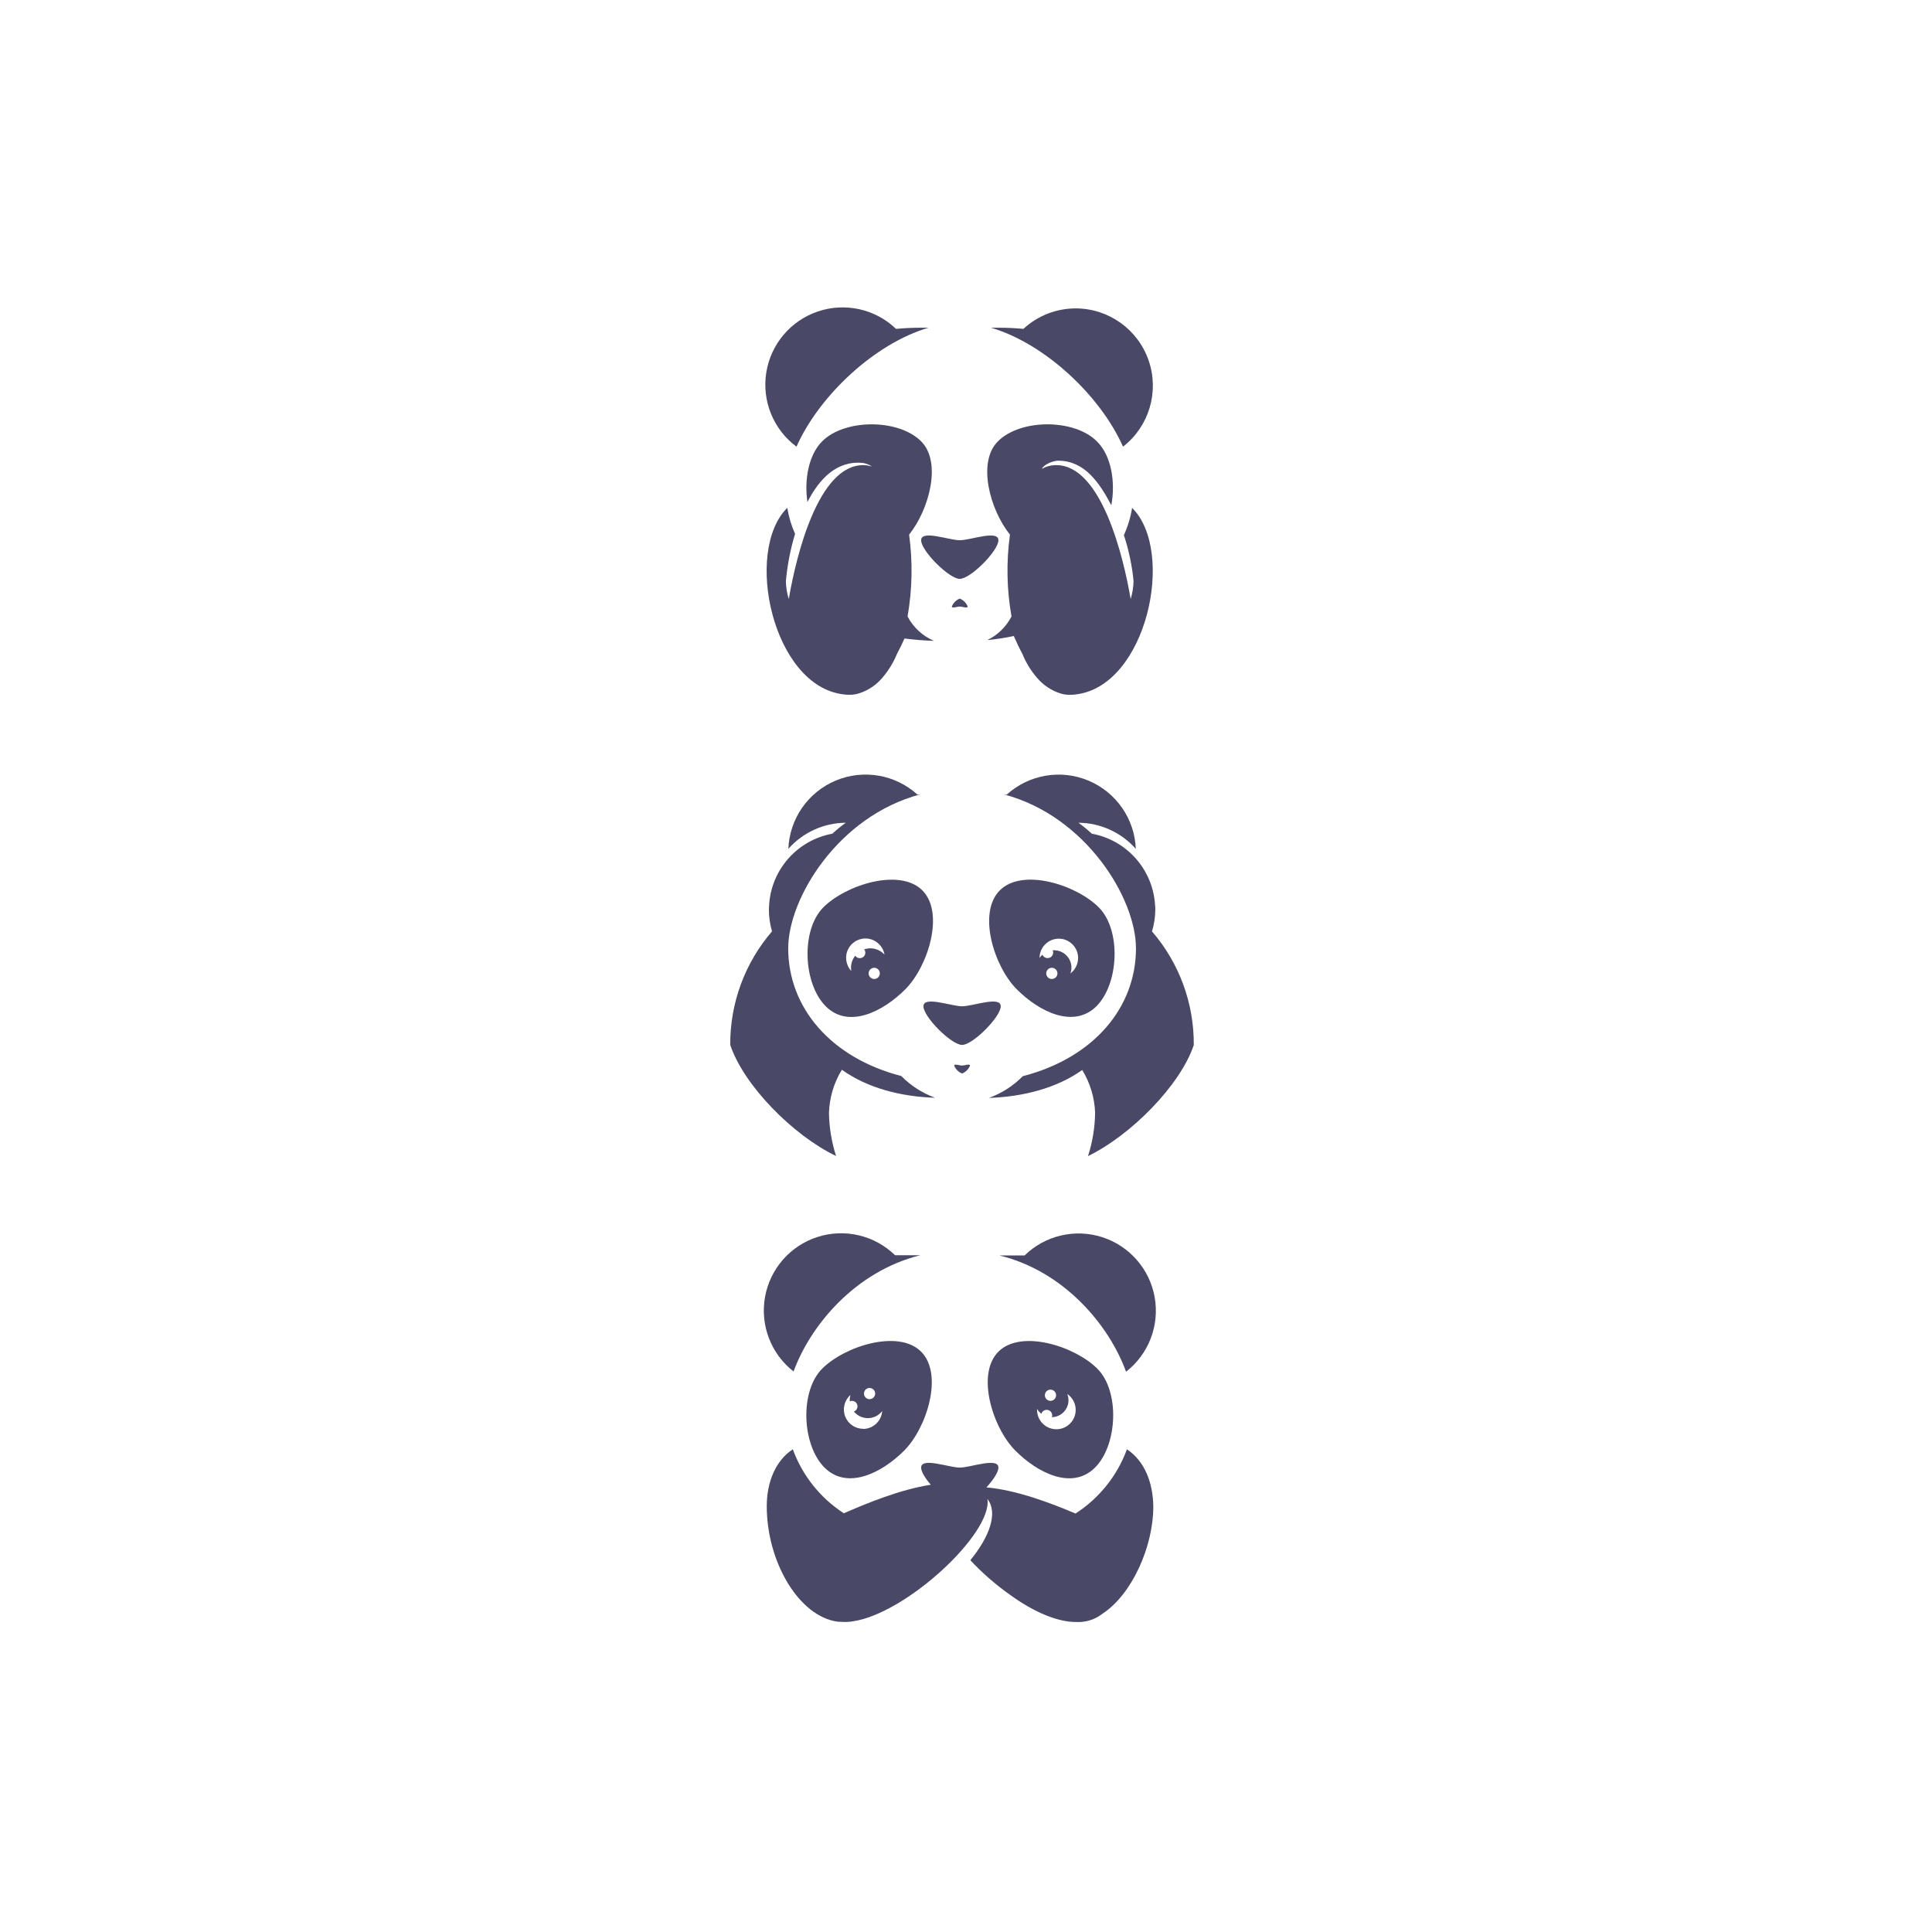
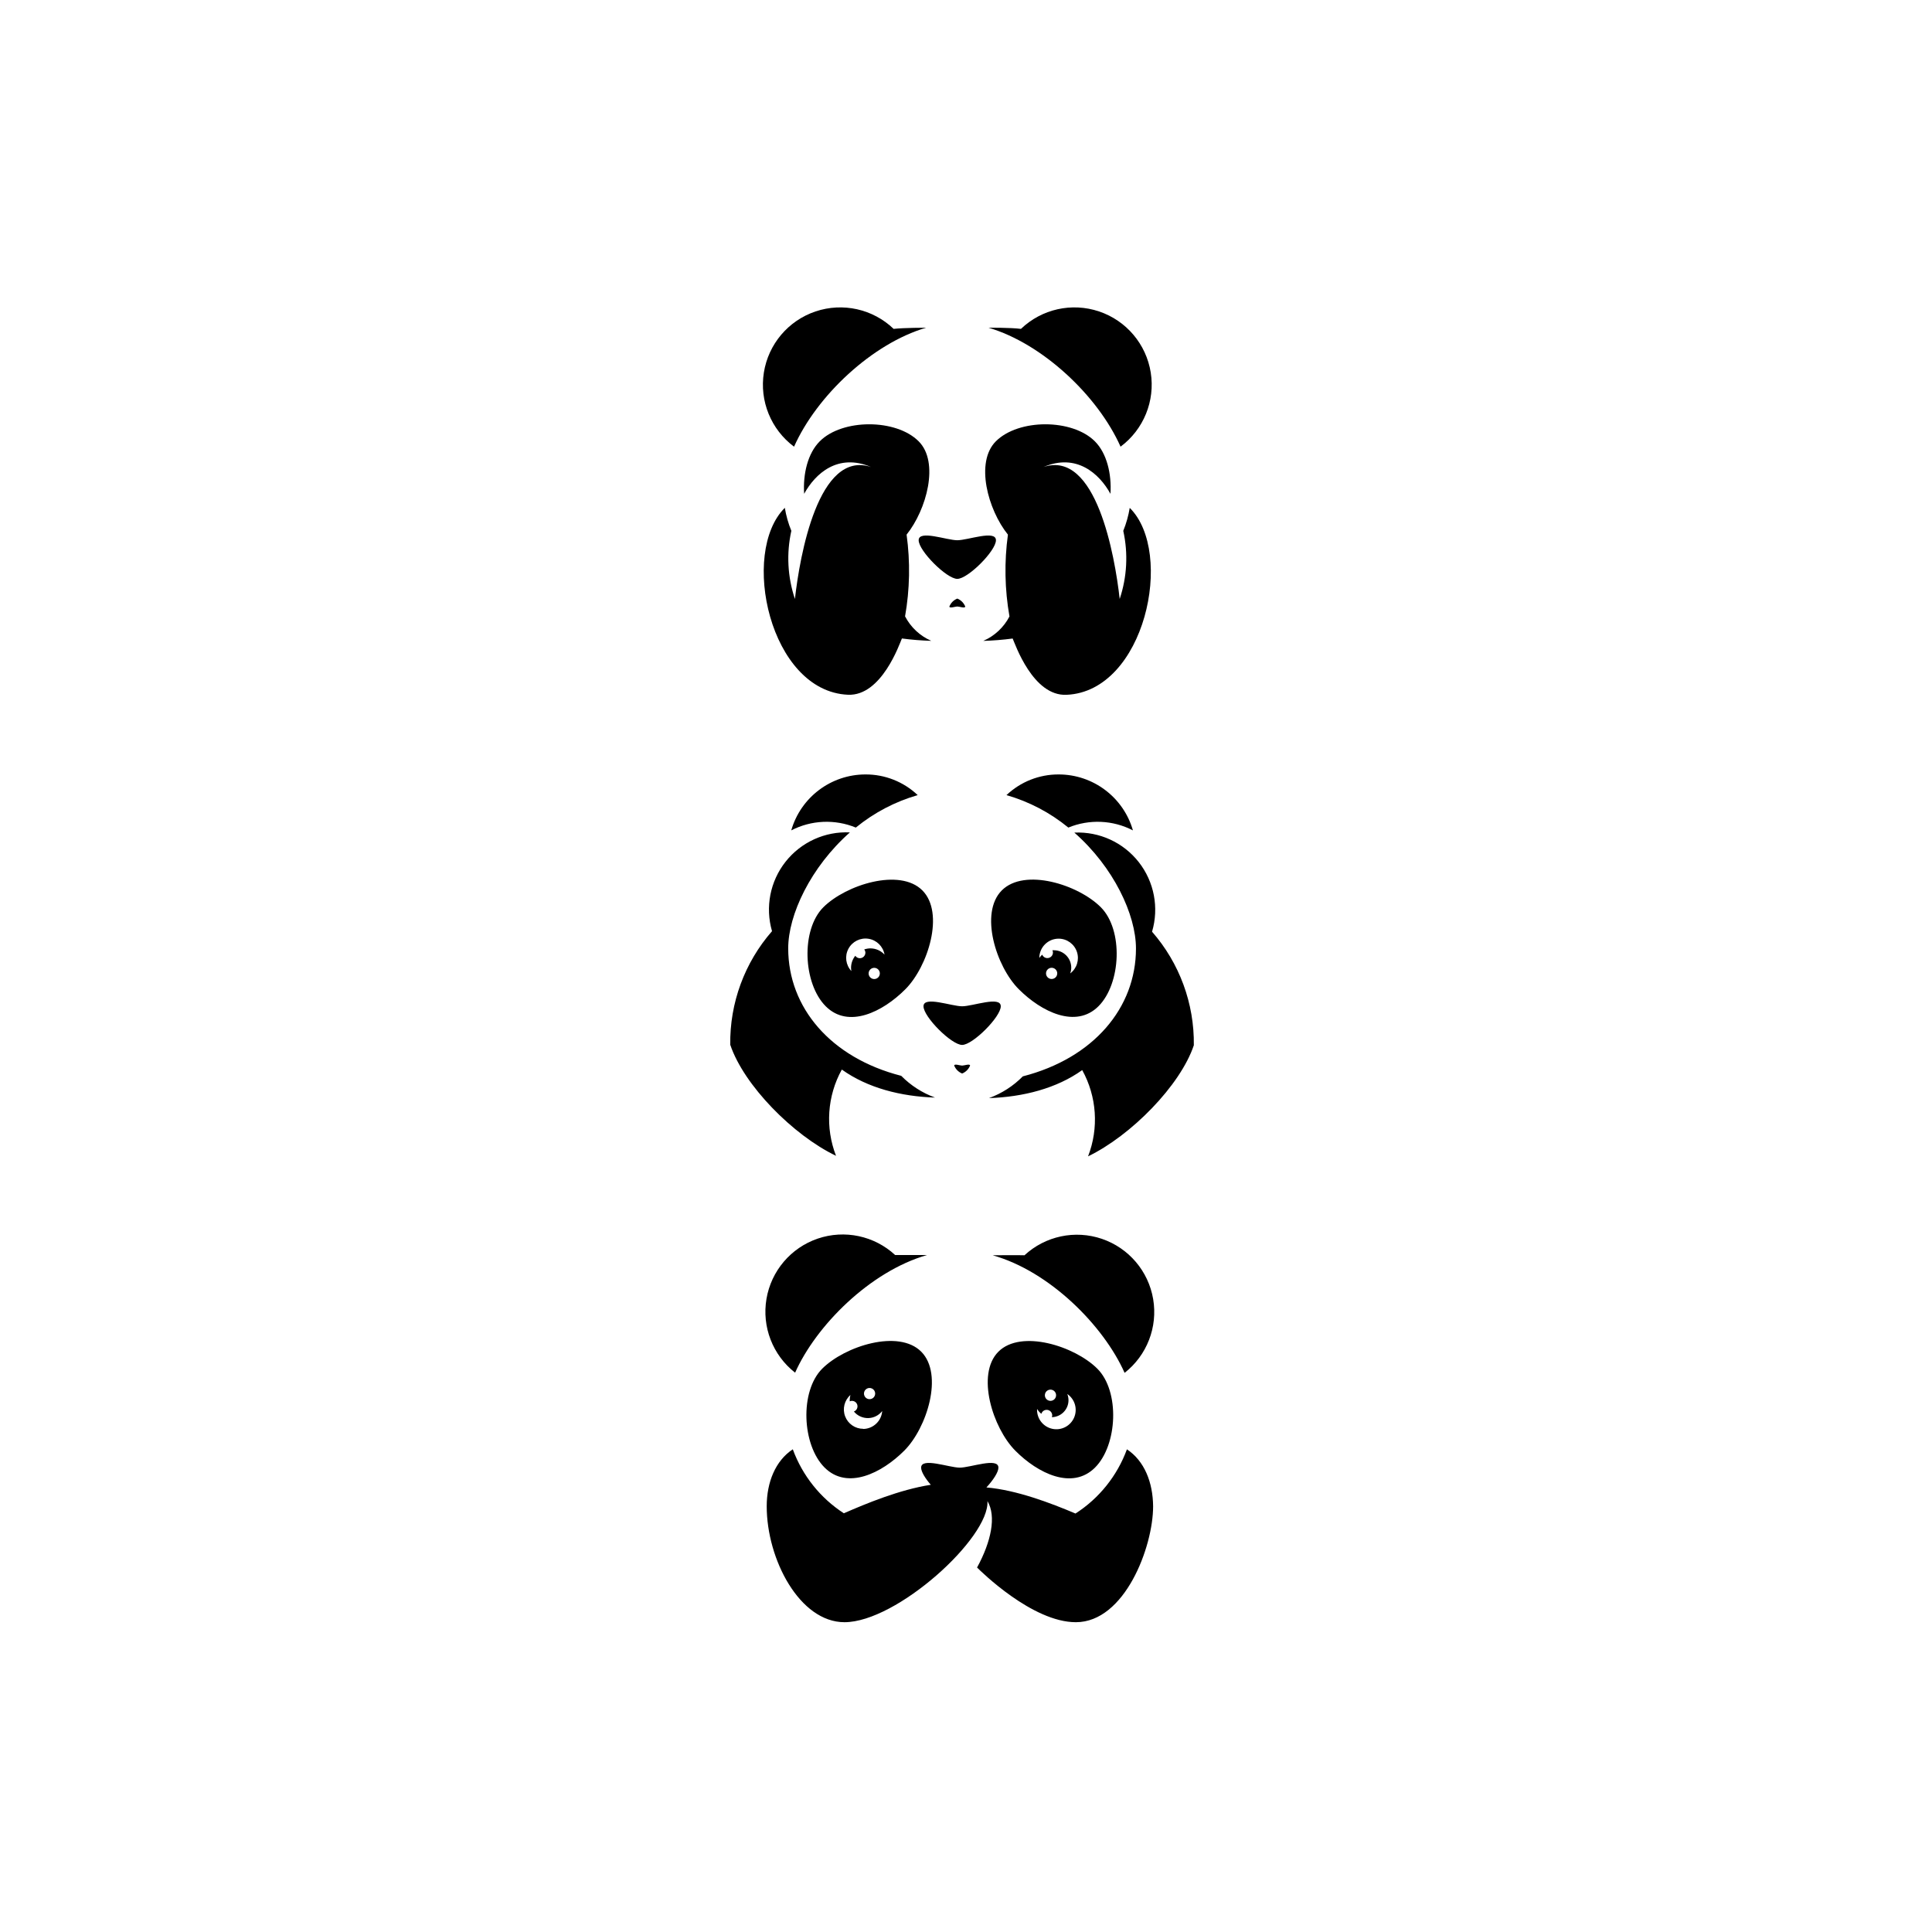
- <svg xmlns="http://www.w3.org/2000/svg" id="Layer_1" data-name="Layer 1" viewBox="0 0 400 400">
-   <defs>
-     <style>.cls-1{fill:#494866;}</style>
-   </defs>
-   <path class="cls-1" d="M232.69,110.79a44.14,44.14,0,0,1,2,9.51,13.63,13.63,0,0,1-.6,3.72c-1.52-8.91-6.1-27.72-15.4-27.72a6,6,0,0,0-3,.78c.48-1,2.45-1.7,3.4-1.7,5.42,0,8.48,4.46,11,9.22.89-4.83,0-10.29-3-13.23-4.68-4.69-15.8-4.69-20.48,0-4.34,4.33-1.65,14.16,2.49,19.32a54.46,54.46,0,0,0,.32,16.94,11.07,11.07,0,0,1-5,4.89,47.33,47.33,0,0,0,5.48-.84c.56,1.31,1.15,2.55,1.78,3.71a17.57,17.57,0,0,0,3,4.91,10.41,10.41,0,0,0,4.73,3.22,5.93,5.93,0,0,0,1.9.33h.15a7.08,7.08,0,0,0,1.22-.07c14.71-1.65,20.8-29.63,11.71-38.63A21.87,21.87,0,0,1,232.69,110.79Z" />
-   <path class="cls-1" d="M233.32,300.06a26.74,26.74,0,0,1-10.65,13.3c-5.1-2.16-12.19-4.87-18.44-5.41,1.4-1.53,2.48-3.15,2.48-4.1,0-2.21-5.79,0-8,0s-8-2.21-8,0c0,.84.83,2.2,2,3.55-6.46,1-13.43,3.91-18,5.91a26.74,26.74,0,0,1-10.57-13.25c-3.58,2.36-5.39,6.79-5.39,11.79,0,11,6.08,21.93,13.78,23.74l.33.07.64.1.29,0c.32,0,.64.05,1,.05h.09c.3,0,.62,0,.93-.05h.21l.41-.06c11.13-1.51,29.14-18.3,28-25.35,2.25,2.82.45,7.83-3.53,12.67,1.16,1.25,2.43,2.48,3.78,3.67a54.73,54.73,0,0,0,4.66,3.66c4.46,3.2,9.37,5.47,13.44,5.47a7.5,7.5,0,0,0,.82,0,8.06,8.06,0,0,0,4.63-1.7c6.08-3.95,10.56-13.85,10.55-22.26C238.7,306.88,236.94,302.45,233.32,300.06Z" />
-   <path class="cls-1" d="M233.14,284a16,16,0,1,0-21-24.08c-.46,0-.92,0-1.4,0h-3.84C220.27,263.18,229.6,274.28,233.14,284Z" />
-   <path class="cls-1" d="M164.28,284c3.53-9.69,12.87-20.79,26.26-24.12h-3.83c-.48,0-1,0-1.4,0a16,16,0,1,0-21,24.08Z" />
-   <path class="cls-1" d="M170.22,283.37c-4.68,4.68-4.2,15.8.49,20.48s11.8,1.17,16.48-3.51,8.2-15.8,3.52-20.49S174.91,278.68,170.22,283.37Zm9.71,4a1.16,1.16,0,1,1,0,2.31,1.16,1.16,0,0,1,0-2.31Zm-1.22,8.45a4,4,0,0,1-2.64-7,4.08,4.08,0,0,0-.14,1,3,3,0,0,0,0,.31,1.14,1.14,0,1,1,.86,2.11,3.73,3.73,0,0,0,5.86-.1A4,4,0,0,1,178.71,295.85Z" />
-   <path class="cls-1" d="M226.71,303.85c4.68-4.68,5.17-15.8.48-20.48s-15.8-8.2-20.48-3.52-1.17,15.8,3.51,20.49S222,308.54,226.71,303.85Zm-9.23-16.14a1.16,1.16,0,1,1-1.15,1.15A1.16,1.16,0,0,1,217.48,287.71Zm-2.76,4a3.56,3.56,0,0,0,.88,1,1.15,1.15,0,0,1,2.25.35,1.05,1.05,0,0,1-.08.35,3.51,3.51,0,0,0,3.45-3.51,3.45,3.45,0,0,0-.25-1.29,4,4,0,1,1-6.26,3.29C214.71,291.8,214.72,291.75,214.72,291.69Z" />
-   <path class="cls-1" d="M222.71,63.85a15.94,15.94,0,0,0-10.82,4.24c-1.59-.15-3.31-.24-5.18-.24h-1.54c11.15,3.27,22.65,14.07,27.34,24.63a16,16,0,0,0-9.8-28.63Z" />
-   <path class="cls-1" d="M187.9,127.63a54.77,54.77,0,0,0,.32-16.94c4.14-5.16,6.82-15,2.49-19.32-4.69-4.69-15.8-4.69-20.49,0-2.8,2.8-3.74,7.91-3.05,12.57,2.45-4.8,6.1-8.64,11.46-8.09a4.31,4.31,0,0,1,1.9.75,6.09,6.09,0,0,0-1.82-.3c-9.31,0-13.88,18.81-15.4,27.72a12.9,12.9,0,0,1-.6-3.72,49,49,0,0,1,1.9-9.77,21.48,21.48,0,0,1-1.61-5.39c-9.09,9-3,37,11.71,38.63a7,7,0,0,0,1.21.07h.15a6,6,0,0,0,1.91-.33,10.41,10.41,0,0,0,4.73-3.22,18.06,18.06,0,0,0,3-4.91c.54-1,1.06-2.08,1.56-3.19a60.3,60.3,0,0,0,6.08.49A11.11,11.11,0,0,1,187.9,127.63Z" />
-   <path class="cls-1" d="M164.9,92.48c4.69-10.56,16.2-21.36,27.34-24.63h-1.53c-1.88,0-3.59.09-5.19.24A16,16,0,1,0,164.9,92.48Z" />
-   <path class="cls-1" d="M198.71,111.85c-2.21,0-8-2.21-8,0s5.79,8,8,8,8-5.79,8-8S200.92,111.85,198.71,111.85Z" />
-   <path class="cls-1" d="M198.71,123.93a2.94,2.94,0,0,0-1.64,1.64c0,.45,1.19,0,1.64,0s1.64.45,1.64,0A2.94,2.94,0,0,0,198.71,123.93Z" />
-   <path class="cls-1" d="M239.19,188.34c0-.34,0-.67-.05-1a16,16,0,0,0-13.08-14.73,32,32,0,0,0-2.78-2.27,16,16,0,0,1,11.88,5.41,16,16,0,0,0-26.73-11.23l-.61-.06c17,4.49,27.37,21.53,27.37,31.88,0,12.27-8.77,22.69-23.43,26.47a18.88,18.88,0,0,1-7,4.5c7-.23,14-2,19.3-5.78a18.08,18.08,0,0,1,2.67,8.92,30.63,30.63,0,0,1-1.47,8.91c8.88-4.31,19.11-14.66,21.9-23a35.57,35.57,0,0,0-8.65-23.52A15.76,15.76,0,0,0,239.19,188.34Z" />
-   <path class="cls-1" d="M163.19,196.34c0-10.35,10.35-27.39,27.37-31.88l-.6.06a16,16,0,0,0-26.74,11.23,16,16,0,0,1,11.89-5.41,30.68,30.68,0,0,0-2.79,2.27,16,16,0,0,0-13.08,14.73c0,.33-.05.66-.05,1a16.19,16.19,0,0,0,.65,4.49,35.64,35.64,0,0,0-8.65,23.51c2.79,8.37,13,18.73,21.91,23a30.7,30.7,0,0,1-1.47-8.92,18.15,18.15,0,0,1,2.67-8.94c5.34,3.82,12.24,5.57,19.3,5.8a18.92,18.92,0,0,1-7-4.5C172,219,163.19,208.61,163.19,196.34Z" />
-   <path class="cls-1" d="M199.19,208.34c-2.21,0-8-2.21-8,0s5.79,8,8,8,8-5.79,8-8S201.4,208.34,199.19,208.34Z" />
-   <path class="cls-1" d="M199.19,220.62c-.45,0-1.64-.45-1.64,0a2.94,2.94,0,0,0,1.64,1.64,2.94,2.94,0,0,0,1.64-1.64C200.83,220.17,199.64,220.62,199.19,220.62Z" />
-   <path class="cls-1" d="M170.47,187.85c-4.68,4.69-4.2,15.8.49,20.49s11.8,1.17,16.48-3.52,8.2-15.8,3.52-20.48S175.16,183.17,170.47,187.85ZM181,202.69a1.16,1.16,0,1,1,1.16-1.15A1.16,1.16,0,0,1,181,202.69Zm-.81-6.35a4.08,4.08,0,0,0-1.27.22,1.12,1.12,0,0,1,.24.67,1.15,1.15,0,0,1-1.16,1.15,1.12,1.12,0,0,1-.93-.51,4,4,0,0,0-.88,2.47,4.05,4.05,0,0,0,.07.7,4,4,0,1,1,6.86-3.41A4,4,0,0,0,180.19,196.34Z" />
-   <path class="cls-1" d="M227,208.34c4.68-4.69,5.17-15.8.48-20.49s-15.8-8.2-20.48-3.51-1.17,15.8,3.51,20.48S222.27,213,227,208.34Zm-9.22-5.65a1.16,1.16,0,1,1,1.15-1.15A1.16,1.16,0,0,1,217.74,202.69Zm1.45-8.35a4,4,0,0,1,2.38,7.2,3.45,3.45,0,0,0,.22-1.2,3.6,3.6,0,0,0-3.6-3.6l-.29,0a1,1,0,0,1,.11.47,1.15,1.15,0,0,1-1.16,1.15,1.14,1.14,0,0,1-1.06-.71,3.53,3.53,0,0,0-.6.68h0A4,4,0,0,1,219.19,194.34Z" />
+ <svg xmlns="http://www.w3.org/2000/svg" viewBox="0 0 400 400">
+   <path d="M234.56 171.92a16 16 0 0 0-15.37-11.58 15.61 15.61 0 0 0-10.81 4.28 35.76 35.76 0 0 1 12.81 6.72 15.93 15.93 0 0 1 13.37.58zm-12.13.46c8.14 7.15 12.76 17 12.76 24 0 12.27-8.77 22.7-23.43 26.47a18.88 18.88 0 0 1-7 4.5c7.05-.23 14-2 19.3-5.8a21.13 21.13 0 0 1 1.21 17.86c8.9-4.3 19.1-14.66 21.9-23a35 35 0 0 0-8.65-23.51 16 16 0 0 0-16.08-20.52zm-23.23 35.96c-2.2 0-8-2.2-8 0s5.8 8 8 8 8-5.8 8-8-5.8 0-8 0zm0 12.28c-.45 0-1.64-.45-1.64 0a2.94 2.94 0 0 0 1.64 1.64 2.94 2.94 0 0 0 1.64-1.64c0-.45-1.2 0-1.64 0zm28.22-12.28c4.7-4.7 5.18-15.8.5-20.5s-15.8-8.2-20.5-3.5-1.17 15.8 3.52 20.48 11.8 8.18 16.48 3.52zm-9.68-5.65a1.16 1.16 0 1 1 1.15-1.15 1.16 1.16 0 0 1-1.15 1.15zm1.45-8.35a4 4 0 0 1 2.38 7.2 3.45 3.45 0 0 0 .22-1.2 3.6 3.6 0 0 0-3.6-3.6h-.3a1 1 0 0 1 .11.47 1.15 1.15 0 0 1-1.16 1.15 1.14 1.14 0 0 1-1.06-.71 3.53 3.53 0 0 0-.6.68 4 4 0 0 1 4-3.99zm-42-23a35.93 35.93 0 0 1 12.81-6.72 15.61 15.61 0 0 0-10.81-4.28 16 16 0 0 0-15.37 11.58 15.93 15.93 0 0 1 13.37-.58zm-14 25c0-6.92 4.63-16.8 12.77-24a16 16 0 0 0-16.12 20.45 35 35 0 0 0-8.65 23.51c2.8 8.37 13 18.73 21.9 23a21.1 21.1 0 0 1 1.2-17.86c5.34 3.82 12.24 5.57 19.3 5.8a18.92 18.92 0 0 1-7-4.5c-14.6-3.74-23.4-14.13-23.4-26.4zm7.27-8.5c-4.68 4.7-4.2 15.8.5 20.5s11.8 1.17 16.48-3.52 8.2-15.8 3.52-20.48-15.8-1.17-20.5 3.5zM181 202.7a1.16 1.16 0 1 1 1.16-1.15 1.16 1.16 0 0 1-1.16 1.15zm-.8-6.35a4.08 4.08 0 0 0-1.27.22 1.12 1.12 0 0 1 .24.67 1.15 1.15 0 0 1-1.16 1.15 1.12 1.12 0 0 1-.93-.51 4 4 0 0 0-.88 2.47 4.05 4.05 0 0 0 .07.7 4 4 0 1 1 6.86-3.41 4 4 0 0 0-2.93-1.29zm52.36-86.45a26.44 26.44 0 0 1-.74 14.11c-1-8.93-4.86-30.95-15.77-27.32 6.8-2.92 11.55 1.35 13.86 5.55.26-4.15-.76-8.4-3.23-10.87-4.7-4.7-15.8-4.7-20.5 0-4.33 4.33-1.65 14.16 2.5 19.32a54.77 54.77 0 0 0 .32 16.94 11.11 11.11 0 0 1-5.42 5.06 60.3 60.3 0 0 0 6.08-.49c.5 1.1 4.2 12 11.17 11.65 16.22-.7 22.4-29.47 13.07-38.7a22.3 22.3 0 0 1-1.34 4.76zM232 92.48a16 16 0 1 0-20.62-24.39c-2.16-.28-6.72-.24-6.72-.24C215.8 71.12 227.3 81.92 232 92.48zm-33.8 19.37c-2.2 0-8-2.2-8 0s5.8 8 8 8 8-5.8 8-8-5.8 0-8 0zm0 12.08a2.94 2.94 0 0 0-1.64 1.64c0 .45 1.2 0 1.64 0s1.64.45 1.64 0a2.94 2.94 0 0 0-1.64-1.64zm-10.82 3.7a54.46 54.46 0 0 0 .32-16.94c4.14-5.16 6.83-15 2.5-19.32-4.68-4.7-15.8-4.7-20.48 0-2.47 2.47-3.5 6.72-3.23 10.87 2.3-4.2 7-8.47 13.85-5.55-10.9-3.63-14.76 18.4-15.76 27.32a26.33 26.33 0 0 1-.74-14.11 21.75 21.75 0 0 1-1.35-4.76c-9.33 9.24-3.14 38 13.08 38.7 6.95.3 10.67-10.54 11.16-11.65a60.3 60.3 0 0 0 6.08.49 11.11 11.11 0 0 1-5.42-5.06zM164.4 92.48c4.7-10.56 16.2-21.36 27.34-24.63 0 0-4.57 0-6.72.24a16 16 0 1 0-20.62 24.39zm68.92 207.58a26.74 26.74 0 0 1-10.65 13.3c-5.1-2.16-12.2-4.87-18.44-5.4 1.4-1.53 2.48-3.15 2.48-4.1 0-2.2-5.8 0-8 0s-8-2.2-8 0c0 .84.83 2.2 2 3.55-6.46 1-13.43 3.9-18 5.9a26.74 26.74 0 0 1-10.57-13.25c-3.58 2.36-5.4 6.8-5.4 11.8 0 11 6.83 24 16.1 24 10.84 0 30.07-17.48 29.6-25.08 1.88 3.16.77 8.4-2.15 13.76.75.74 11.42 11.32 20.45 11.32 10.14 0 16-15.6 16-24-.05-4.97-1.8-9.4-5.43-11.8zm-68.72-15.82c4.32-9.75 15.5-21 27.33-24.4h-6.6a16 16 0 1 0-20.72 24.35zm68.23 0a16 16 0 1 0-20.72-24.35c-1.16-.05-6.6 0-6.6 0 11.83 3.32 23 14.6 27.33 24.35zm-62.6-.87c-4.68 4.68-4.2 15.8.5 20.48s11.8 1.17 16.48-3.5 8.2-15.8 3.52-20.5-15.8-1.17-20.5 3.52zm9.7 4a1.16 1.16 0 1 1 0 2.31 1.16 1.16 0 0 1 0-2.31zm-1.22 8.45a4 4 0 0 1-2.64-7 4.08 4.08 0 0 0-.14 1 3 3 0 0 0 0 .31 1.14 1.14 0 1 1 .86 2.11 3.75 3.75 0 0 0 5.86-.1 4 4 0 0 1-3.94 3.71zm48 8.03c4.68-4.68 5.17-15.8.48-20.48s-15.8-8.2-20.48-3.52-1.17 15.8 3.5 20.5 11.78 8.2 16.5 3.5zm-9.23-16.14a1.16 1.16 0 1 1-1.15 1.15 1.16 1.16 0 0 1 1.15-1.15zm-2.76 4a3.56 3.56 0 0 0 .88 1 1.15 1.15 0 0 1 2.25.35 1.05 1.05 0 0 1-.08.35 3.51 3.51 0 0 0 3.45-3.51 3.45 3.45 0 0 0-.25-1.29 4 4 0 1 1-6.26 3.29c0-.1.01-.15.01-.2z" />
</svg>
